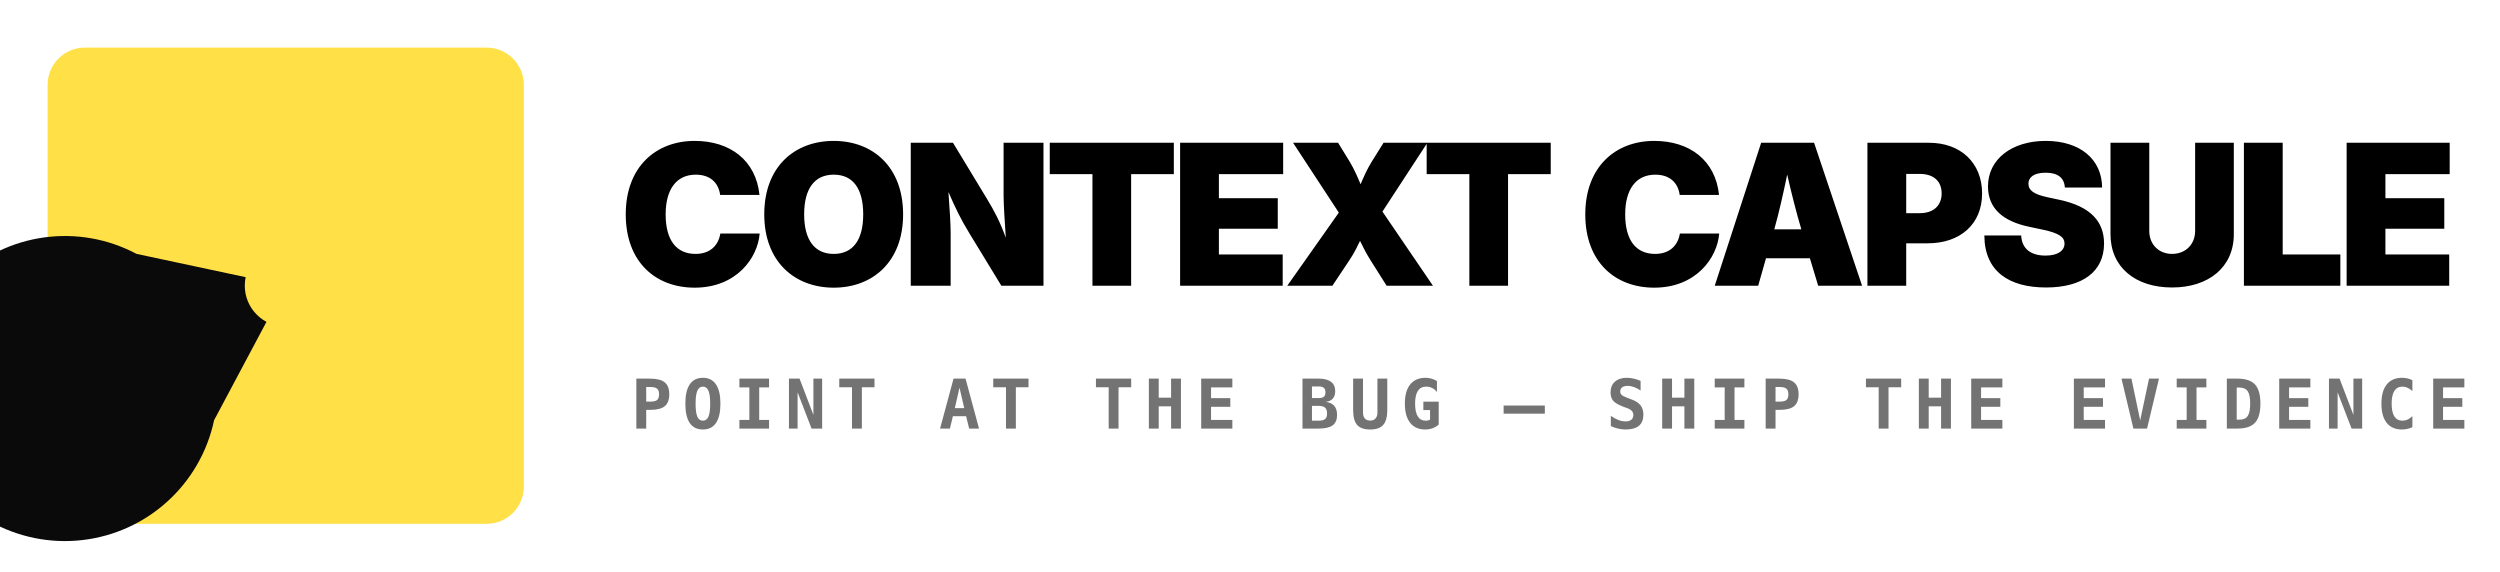
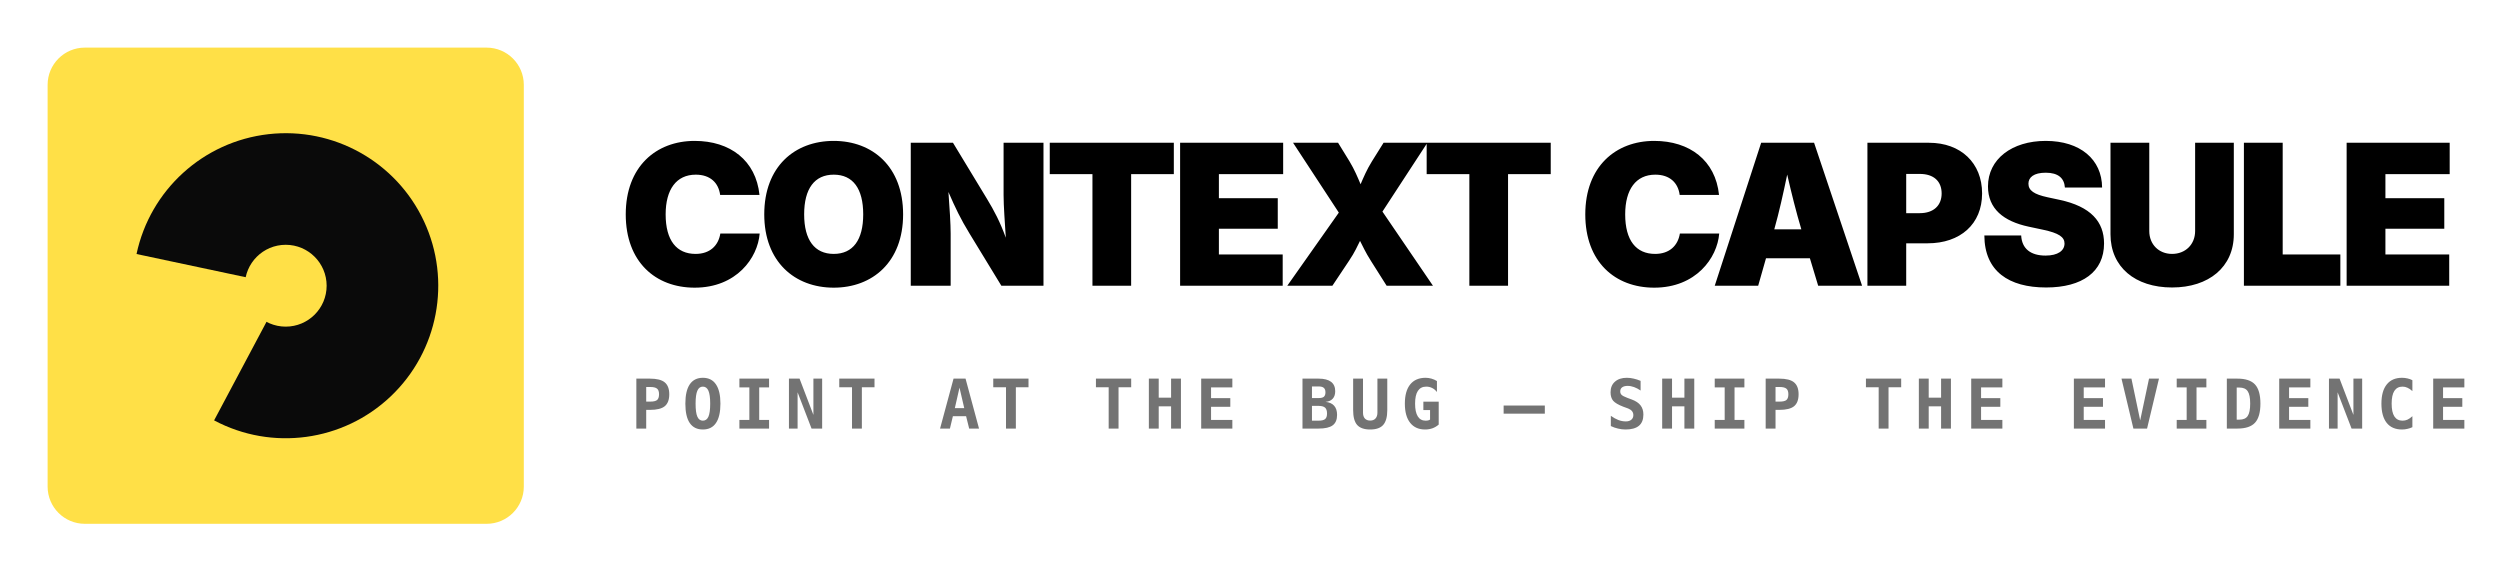
<svg xmlns="http://www.w3.org/2000/svg" viewBox="0 0 420 96" width="420" height="96" role="img" aria-label="Context Capsule">
  <g transform="translate(8 8) scale(0.625)">
    <rect x="0" y="0" width="128" height="128" rx="10" fill="#FFE047" />
-     <path fill="#0A0A0A" d="M64 64 L23.89 55.44 A41 41 0 1 0 44.75 100.15 Z" />
+     <path fill="#0A0A0A" d="M64 64 L23.90 55.48 A41 41 0 1 1 44.75 100.20 Z" />
    <circle cx="64" cy="64" r="11" fill="#FFE047" />
  </g>
  <text x="104" y="48" font-family="Archivo, 'Helvetica Neue', Inter, ui-sans-serif, system-ui, sans-serif" font-size="33" font-weight="900" letter-spacing="-1.4" fill="currentColor">CONTEXT CAPSULE</text>
  <text x="106" y="72" font-family="ui-monospace, SFMono-Regular, Menlo, Consolas, monospace" font-size="11.5" font-weight="700" letter-spacing="1.7" fill="currentColor" opacity="0.55">POINT AT THE BUG — SHIP THE EVIDENCE</text>
</svg>
